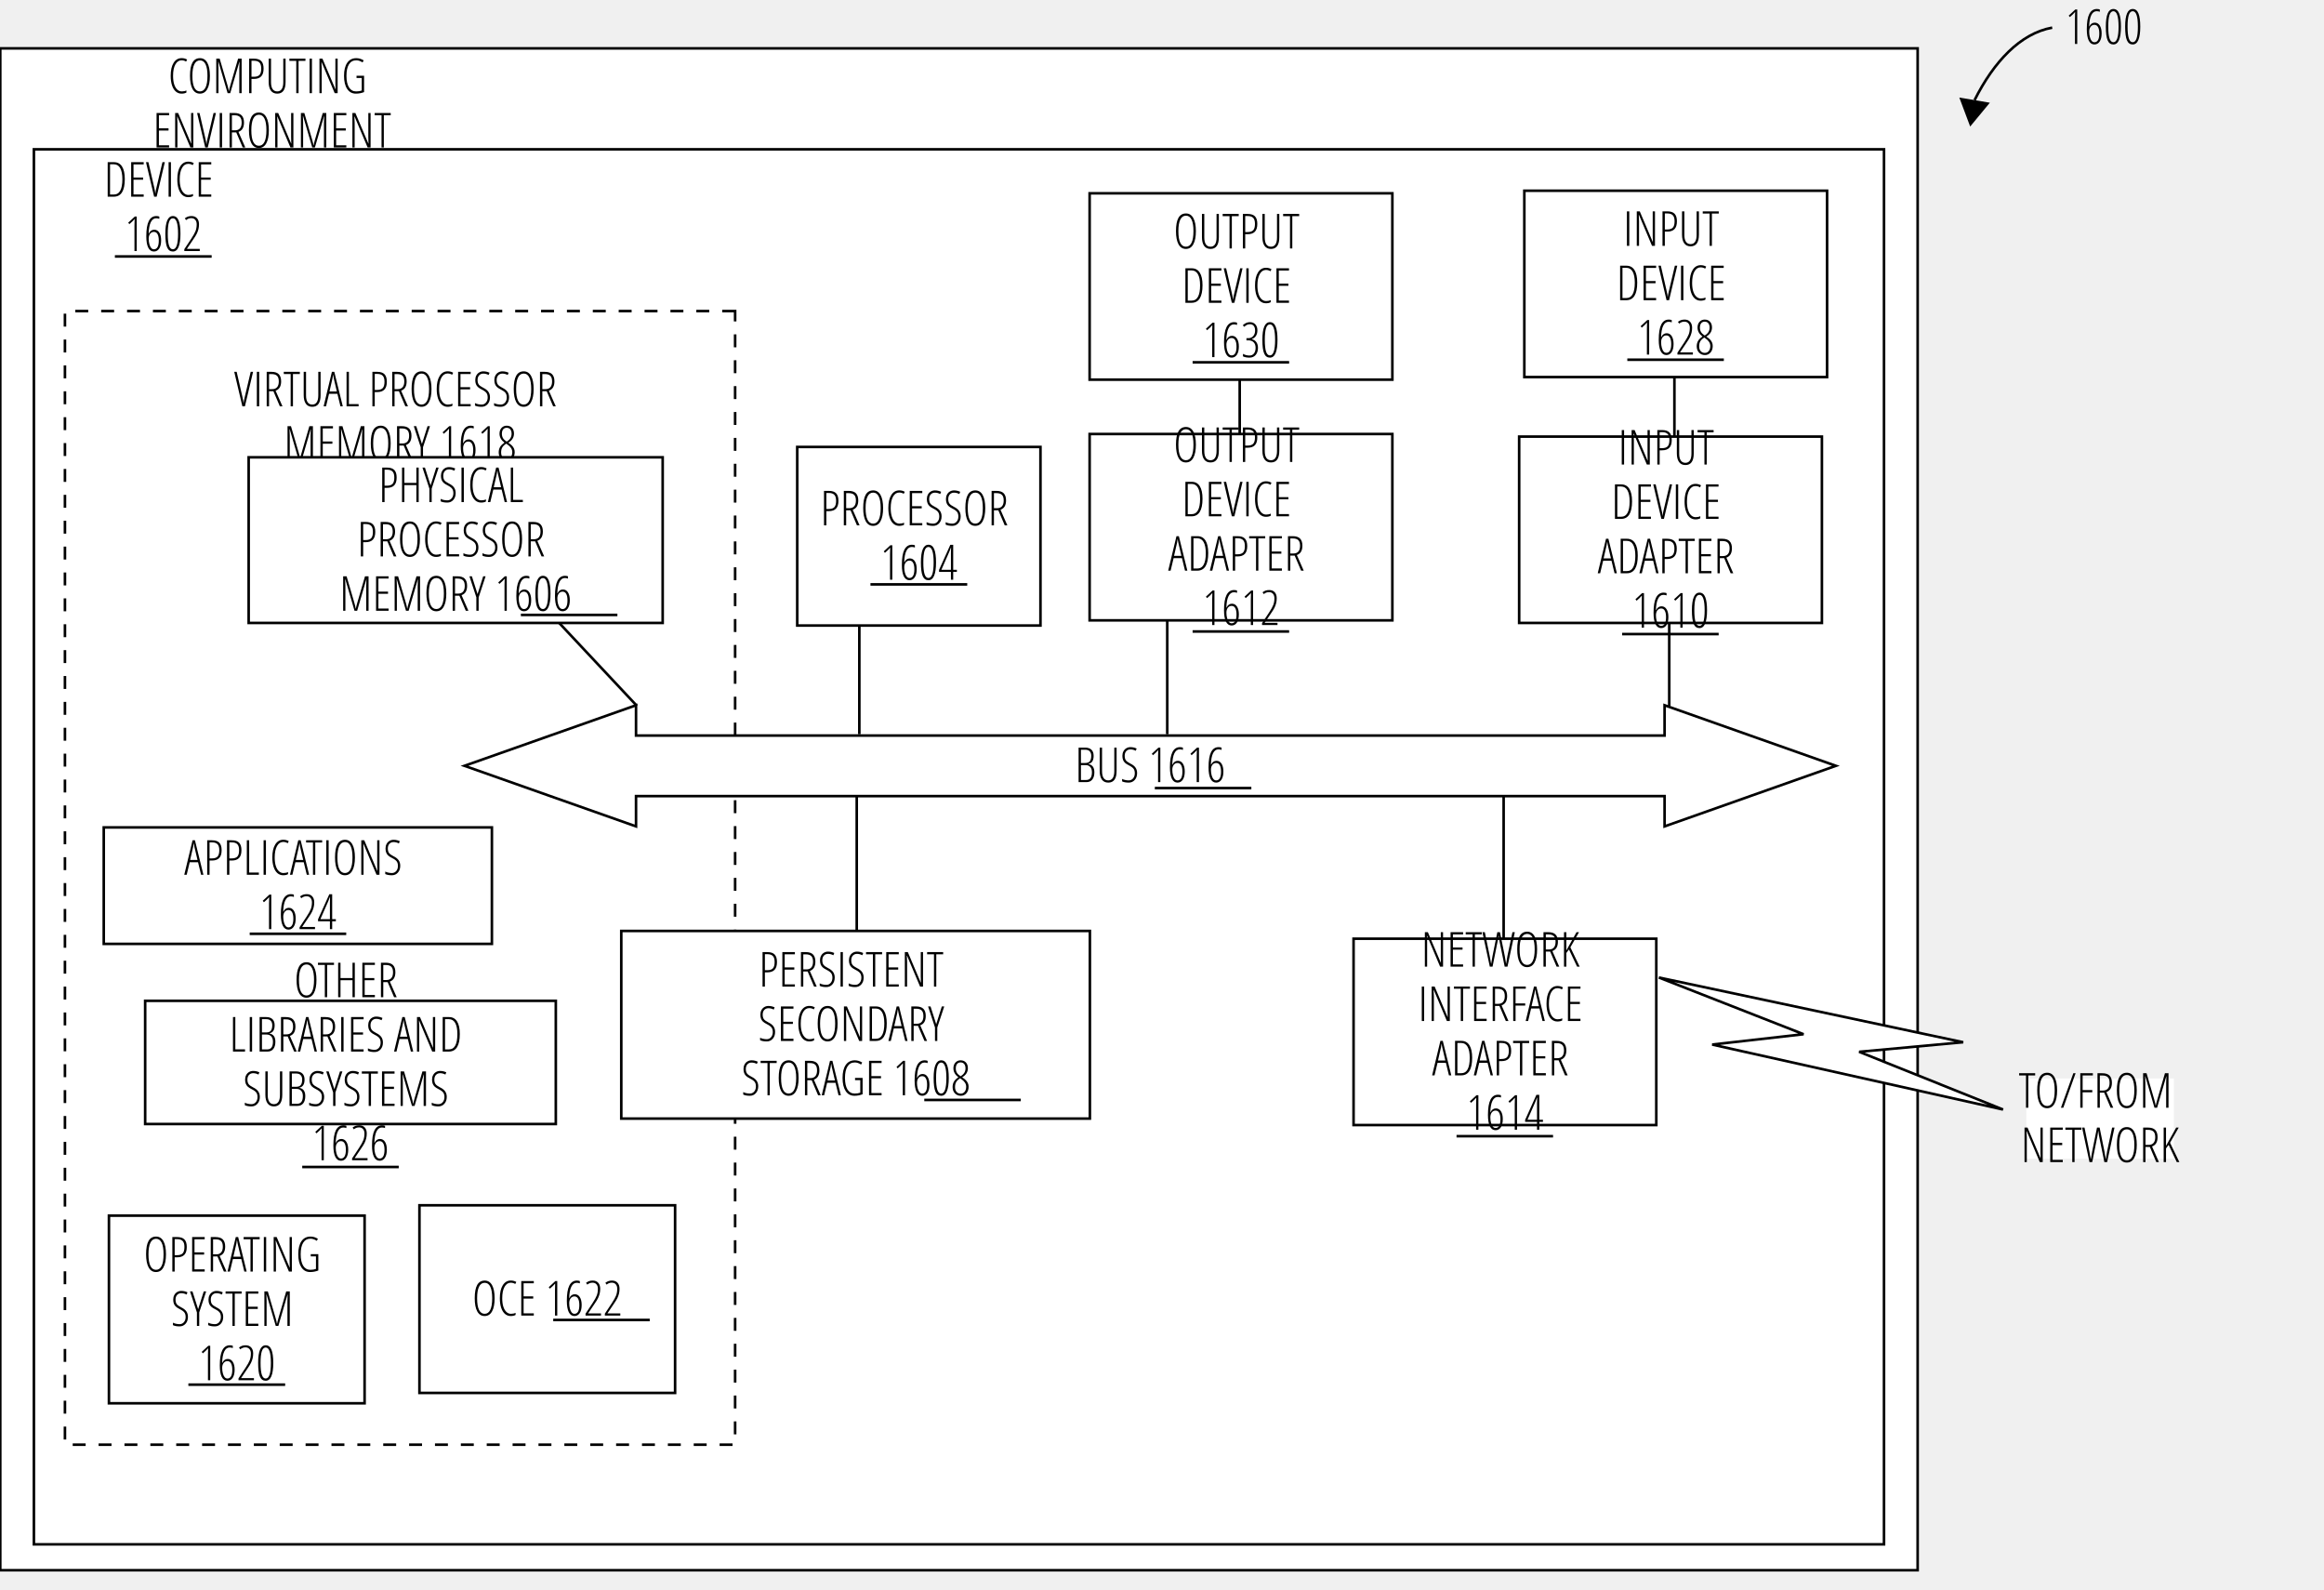
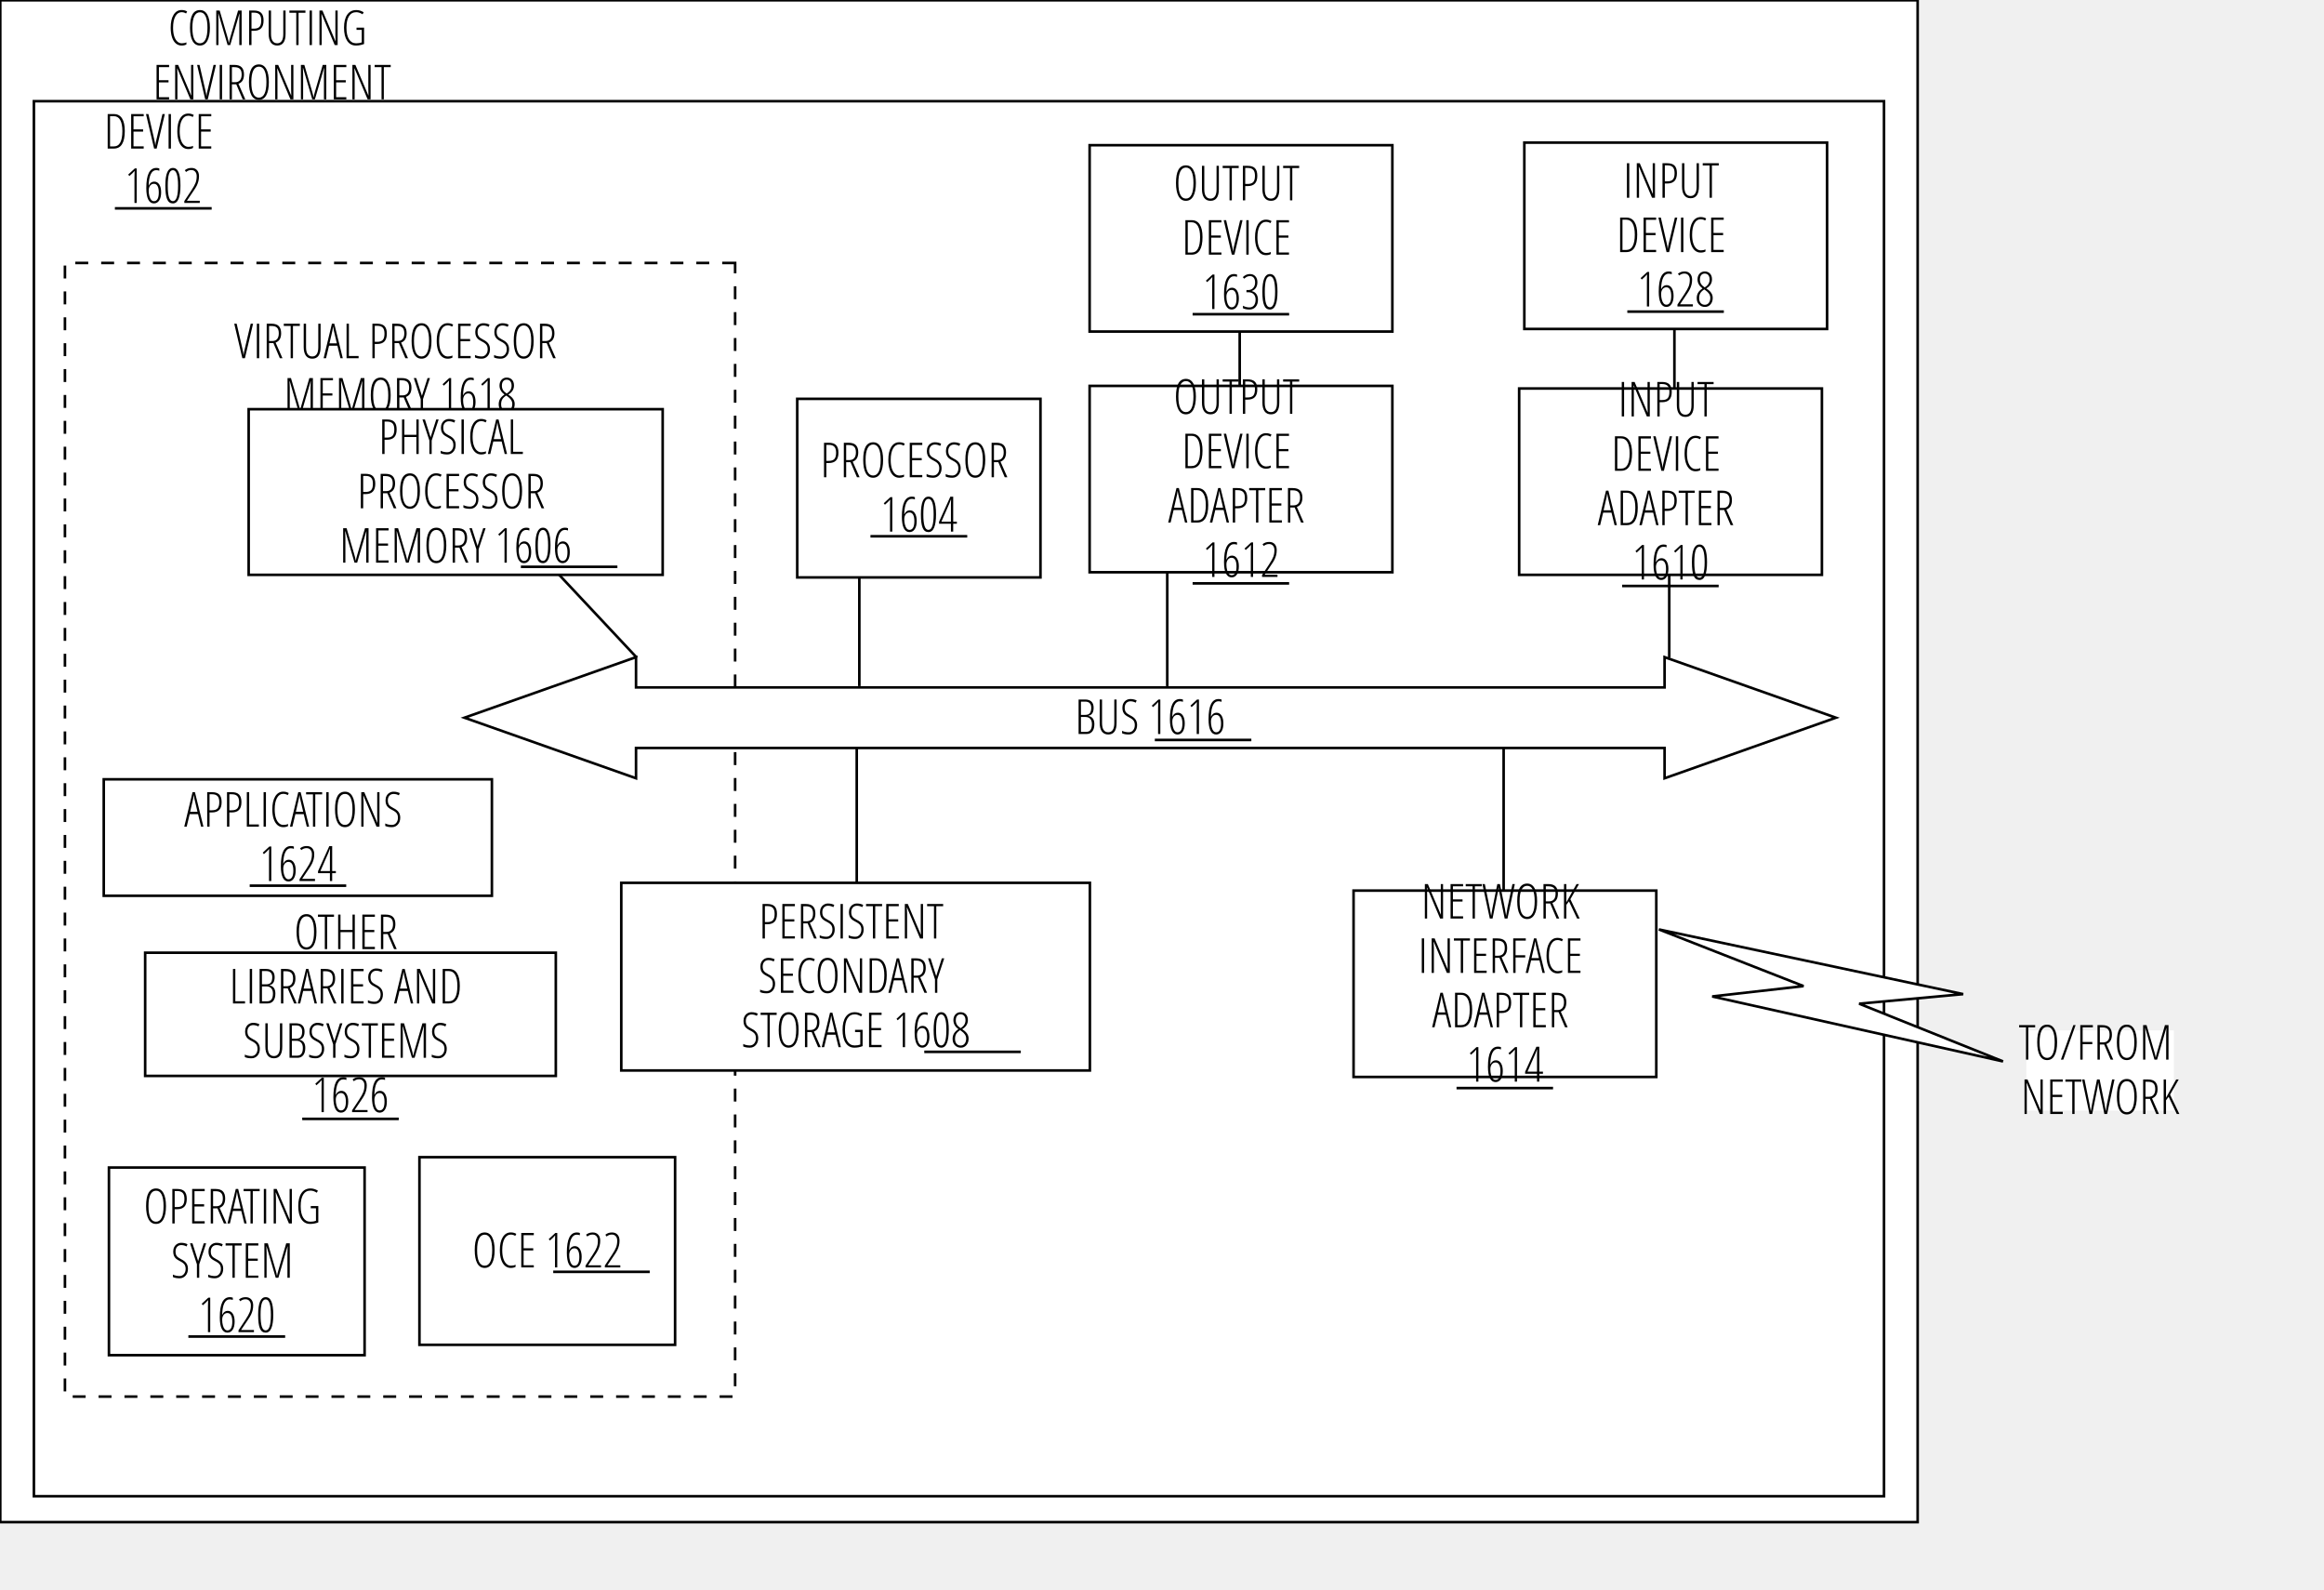
- <svg xmlns="http://www.w3.org/2000/svg" version="1.1" width="898.141" height="614.1" viewBox="39.9 7.312 898.141 614.1">
+ <svg xmlns="http://www.w3.org/2000/svg" version="1.1" width="898.141" height="614.1" viewBox="39.9 25.9 898.141 614.1">
  <g>
-     <g transform="translate(803,18)">
-       <polygon fill="#000000" points="0,0 4.2,11.2 11.8,2" transform="translate(-5.9,27)" />
-       <rect fill="none" width="1" height="1" transform="translate(35,-0.5)" />
-       <g>
-         <g>
-           <rect x="0" y="0" width="30" height="28" opacity="0" />
-           <path fill="none" stroke="#000000" stroke-width="1" d="M30,0C17.7,2.2,7.4,13.2,0,28" />
-         </g>
-       </g>
-       <rect stroke="none" stroke-width="0" fill="#FFFFFF" x="0" y="0" width="0" height="0" />
-       <path stroke="#000000" fill="none" />
-       <text font-family="OpenSansCondensedLight" font-size="14pt" fill="black" transform="translate(0,0)" />
-       <rect stroke-width="0" fill="none" width="1" height="1" transform="translate(35,-0.5)" />
-       <text font-family="OpenSansCondensedLight" font-size="14pt" fill="black" text-decoration="none" transform="translate(35,-0.5)">
-         <tspan x="0" y="6.8">1600</tspan>
-       </text>
-       <path stroke="#000000" fill="none" transform="translate(35,-0.5)" />
-     </g>
    <g transform="translate(40,26)">
      <g>
        <g>
          <path d="M741,0H0v588h741V0L741,0z" stroke="#000000" stroke-dasharray="none" fill="#FFFFFF" />
          <rect x="32.4" y="26.8" width="676.2" height="534.4" fill="none" />
          <circle fill="none" cx="370.5" cy="0" r="0.1" />
          <circle fill="none" cx="554.1" cy="0" r="0.1" />
          <circle fill="none" cx="741" cy="148.3" r="0.1" />
          <circle fill="none" cx="741" cy="294" r="0.1" />
          <circle fill="none" cx="741" cy="439.7" r="0.1" />
          <circle fill="none" cx="554.1" cy="588" r="0.1" />
          <circle fill="none" cx="370.5" cy="588" r="0.1" />
          <circle fill="none" cx="186.9" cy="588" r="0.1" />
          <circle fill="none" cx="0" cy="439.7" r="0.1" />
          <circle fill="none" cx="0" cy="294" r="0.1" />
          <circle fill="none" cx="0" cy="148.3" r="0.1" />
          <circle fill="none" cx="186.9" cy="0" r="0.1" />
        </g>
      </g>
      <rect stroke="none" stroke-width="0" fill="#FFFFFF" x="0" y="0" width="0" height="0" transform="translate(740.9,293.9)" />
      <path stroke="#000000" fill="none" d="" />
      <text font-family="OpenSansCondensedLight" font-size="14pt" fill="black" transform="translate(740.9,293.9)" />
      <rect stroke-width="0" fill="none" width="676.2" height="534.4" transform="translate(32.4,26.8)" />
      <text font-family="OpenSansCondensedLight" font-size="14pt" fill="black" transform="translate(32.4,26.8)" text-anchor="middle">
        <tspan x="338.1" y="16.8"> </tspan>
      </text>
      <path stroke="#000000" fill="none" transform="translate(32.4,26.8)" d="M 0 0" />
    </g>
    <g transform="translate(45,32)">
      <g>
        <g>
          <path d="M200,0H0v31h200V0L200,0z" stroke="none" stroke-dasharray="none" fill="#FFFFFF" />
          <rect x="8.7" y="1.4" width="182.5" height="28.2" fill="none" />
          <circle fill="none" cx="100" cy="0" r="0.1" />
          <circle fill="none" cx="149.6" cy="0" r="0.1" />
          <circle fill="none" cx="200" cy="7.8" r="0.1" />
          <circle fill="none" cx="200" cy="15.5" r="0.1" />
          <circle fill="none" cx="200" cy="23.2" r="0.1" />
          <circle fill="none" cx="149.6" cy="31" r="0.1" />
          <circle fill="none" cx="100" cy="31" r="0.1" />
          <circle fill="none" cx="50.5" cy="31" r="0.1" />
          <circle fill="none" cx="0" cy="23.2" r="0.1" />
          <circle fill="none" cx="0" cy="15.5" r="0.1" />
          <circle fill="none" cx="0" cy="7.8" r="0.1" />
          <circle fill="none" cx="50.5" cy="0" r="0.1" />
        </g>
      </g>
      <rect stroke="none" stroke-width="0" fill="#FFFFFF" x="0" y="0" width="0" height="0" transform="translate(199.9,15.4)" />
      <path stroke="#000000" fill="none" d="" />
      <text font-family="OpenSansCondensedLight" font-size="14pt" fill="black" transform="translate(199.9,15.4)" />
      <rect stroke-width="0" fill="none" width="182.5" height="28.2" transform="translate(8.7,1.4)" />
      <text font-family="OpenSansCondensedLight" font-size="14pt" fill="black" transform="translate(8.7,1.4)" text-anchor="middle">
        <tspan x="91.3" y="9.9">COMPUTING</tspan>
        <tspan x="91.3" y="30.9">ENVIRONMENT</tspan>
      </text>
      <path stroke="#000000" fill="none" transform="translate(8.7,1.4)" d="M 0 0" />
    </g>
    <g transform="translate(53,65)">
      <g>
        <g>
          <path d="M715,0H0v539h715V0L715,0z" stroke="#000000" stroke-dasharray="none" fill="#FFFFFF" />
          <rect x="31.3" y="24.6" width="652.5" height="489.8" fill="none" />
          <circle fill="none" cx="357.5" cy="0" r="0.1" />
          <circle fill="none" cx="534.7" cy="0" r="0.1" />
          <circle fill="none" cx="715" cy="135.9" r="0.1" />
          <circle fill="none" cx="715" cy="269.5" r="0.1" />
          <circle fill="none" cx="715" cy="403.1" r="0.1" />
          <circle fill="none" cx="534.7" cy="539" r="0.1" />
          <circle fill="none" cx="357.5" cy="539" r="0.1" />
          <circle fill="none" cx="180.4" cy="539" r="0.1" />
          <circle fill="none" cx="0" cy="403.1" r="0.1" />
          <circle fill="none" cx="0" cy="269.5" r="0.1" />
          <circle fill="none" cx="0" cy="135.9" r="0.1" />
          <circle fill="none" cx="180.4" cy="0" r="0.1" />
        </g>
      </g>
      <rect stroke="none" stroke-width="0" fill="#FFFFFF" x="0" y="0" width="0" height="0" transform="translate(714.9,269.4)" />
      <path stroke="#000000" fill="none" d="" />
      <text font-family="OpenSansCondensedLight" font-size="14pt" fill="black" transform="translate(714.9,269.4)" />
      <rect stroke-width="0" fill="none" width="652.5" height="489.8" transform="translate(31.3,24.6)" />
      <text font-family="OpenSansCondensedLight" font-size="14pt" fill="black" transform="translate(31.3,24.6)" text-anchor="middle">
        <tspan x="326.3" y="251.2"> </tspan>
      </text>
      <path stroke="#000000" fill="none" transform="translate(31.3,24.6)" d="M 0 0" />
    </g>
    <g transform="translate(823,424)">
      <g>
        <g>
          <path d="M57,0H0v31h57V0L57,0z" stroke="none" stroke-dasharray="none" fill="#FFFFFF" />
          <rect x="2.5" y="1.4" width="52" height="28.2" fill="none" />
          <circle fill="none" cx="28.5" cy="0" r="0.1" />
          <circle fill="none" cx="42.6" cy="0" r="0.1" />
          <circle fill="none" cx="57" cy="7.8" r="0.1" />
          <circle fill="none" cx="57" cy="15.5" r="0.1" />
          <circle fill="none" cx="57" cy="23.2" r="0.1" />
          <circle fill="none" cx="42.6" cy="31" r="0.1" />
          <circle fill="none" cx="28.5" cy="31" r="0.1" />
          <circle fill="none" cx="14.4" cy="31" r="0.1" />
          <circle fill="none" cx="0" cy="23.2" r="0.1" />
          <circle fill="none" cx="0" cy="15.5" r="0.1" />
          <circle fill="none" cx="0" cy="7.8" r="0.1" />
          <circle fill="none" cx="14.4" cy="0" r="0.1" />
        </g>
      </g>
      <rect stroke="none" stroke-width="0" fill="#FFFFFF" x="0" y="0" width="0" height="0" transform="translate(56.9,15.4)" />
      <path stroke="#000000" fill="none" d="" />
      <text font-family="OpenSansCondensedLight" font-size="14pt" fill="black" transform="translate(56.9,15.4)" />
      <rect stroke-width="0" fill="none" width="52" height="28.2" transform="translate(2.5,1.4)" />
      <text font-family="OpenSansCondensedLight" font-size="14pt" fill="black" transform="translate(2.5,1.4)" text-anchor="middle">
        <tspan x="26" y="9.9">TO/FROM</tspan>
        <tspan x="26" y="30.9">NETWORK</tspan>
      </text>
      <path stroke="#000000" fill="none" transform="translate(2.5,1.4)" d="M 0 0" />
    </g>
    <g transform="translate(56,72)">
      <g>
        <g>
          <path d="M94,0H0v31h94V0L94,0z" stroke="none" stroke-dasharray="none" fill="#FFFFFF" />
          <rect x="4.1" y="1.4" width="85.8" height="28.2" fill="none" />
          <circle fill="none" cx="47" cy="0" r="0.1" />
          <circle fill="none" cx="70.3" cy="0" r="0.1" />
          <circle fill="none" cx="94" cy="7.8" r="0.1" />
          <circle fill="none" cx="94" cy="15.5" r="0.1" />
          <circle fill="none" cx="94" cy="23.2" r="0.1" />
          <circle fill="none" cx="70.3" cy="31" r="0.1" />
          <circle fill="none" cx="47" cy="31" r="0.1" />
          <circle fill="none" cx="23.7" cy="31" r="0.1" />
          <circle fill="none" cx="0" cy="23.2" r="0.1" />
          <circle fill="none" cx="0" cy="15.5" r="0.1" />
          <circle fill="none" cx="0" cy="7.8" r="0.1" />
          <circle fill="none" cx="23.7" cy="0" r="0.1" />
        </g>
      </g>
      <rect stroke="none" stroke-width="0" fill="#FFFFFF" x="0" y="0" width="0" height="0" transform="translate(93.9,15.4)" />
      <path stroke="#000000" fill="none" d="" />
      <text font-family="OpenSansCondensedLight" font-size="14pt" fill="black" transform="translate(93.9,15.4)" />
      <rect stroke-width="0" fill="none" width="85.8" height="28.2" transform="translate(4.1,1.4)" />
      <text font-family="OpenSansCondensedLight" font-size="14pt" fill="black" transform="translate(4.1,1.4)" text-anchor="middle">
        <tspan x="42.9" y="9.9">DEVICE</tspan>
        <tspan x="42.9" y="30.9">1602</tspan>
      </text>
      <path stroke="#000000" fill="none" transform="translate(4.1,1.4)" d="M 24.2 33 61.6 33" />
    </g>
    <g transform="translate(65,127.5)">
      <g>
        <g>
          <path d="M259,0H0v438h259V0L259,0z" stroke="#000000" stroke-dasharray="5,5" fill="#FFFFFF" />
          <rect x="11.3" y="20" width="236.4" height="398.1" fill="none" />
          <circle fill="none" cx="129.5" cy="0" r="0.1" />
          <circle fill="none" cx="193.7" cy="0" r="0.1" />
          <circle fill="none" cx="259" cy="110.4" r="0.1" />
          <circle fill="none" cx="259" cy="219" r="0.1" />
          <circle fill="none" cx="259" cy="327.5" r="0.1" />
          <circle fill="none" cx="193.7" cy="438" r="0.1" />
          <circle fill="none" cx="129.5" cy="438" r="0.1" />
          <circle fill="none" cx="65.3" cy="438" r="0.1" />
          <circle fill="none" cx="0" cy="327.5" r="0.1" />
          <circle fill="none" cx="0" cy="219" r="0.1" />
          <circle fill="none" cx="0" cy="110.4" r="0.1" />
          <circle fill="none" cx="65.3" cy="0" r="0.1" />
        </g>
      </g>
      <rect stroke="none" stroke-width="0" fill="#FFFFFF" x="0" y="0" width="0" height="0" transform="translate(258.9,218.9)" />
      <path stroke="#000000" fill="none" d="" />
      <text font-family="OpenSansCondensedLight" font-size="14pt" fill="black" transform="translate(258.9,218.9)" />
      <rect stroke-width="0" fill="none" width="236.4" height="398.1" transform="translate(11.3,20)" />
      <text font-family="OpenSansCondensedLight" font-size="14pt" fill="black" transform="translate(11.3,20)" text-anchor="middle">
        <tspan x="118.2" y="16.8">VIRTUAL PROCESSOR</tspan>
        <tspan x="118.2" y="37.8">MEMORY 1618</tspan>
      </text>
      <path stroke="#000000" fill="none" transform="translate(11.3,20)" d="M 143.3 40 180.7 40" />
    </g>
    <g transform="translate(348,180)">
      <g>
        <g>
          <path d="M94,0H0v69h94V0L94,0z" stroke="#000000" stroke-dasharray="none" fill="#FFFFFF" />
          <rect x="4.1" y="3.1" width="85.8" height="62.7" fill="none" />
          <circle fill="none" cx="47" cy="0" r="0.1" />
          <circle fill="none" cx="70.3" cy="0" r="0.1" />
          <circle fill="none" cx="94" cy="17.4" r="0.1" />
          <circle fill="none" cx="94" cy="34.5" r="0.1" />
          <circle fill="none" cx="94" cy="51.6" r="0.1" />
          <circle fill="none" cx="70.3" cy="69" r="0.1" />
          <circle fill="none" cx="47" cy="69" r="0.1" />
          <circle fill="none" cx="23.7" cy="69" r="0.1" />
          <circle fill="none" cx="0" cy="51.6" r="0.1" />
          <circle fill="none" cx="0" cy="34.5" r="0.1" />
          <circle fill="none" cx="0" cy="17.4" r="0.1" />
          <circle fill="none" cx="23.7" cy="0" r="0.1" />
        </g>
      </g>
      <rect stroke="none" stroke-width="0" fill="#FFFFFF" x="0" y="0" width="0" height="0" transform="translate(93.9,34.4)" />
      <path stroke="#000000" fill="none" d="" />
      <text font-family="OpenSansCondensedLight" font-size="14pt" fill="black" transform="translate(93.9,34.4)" />
      <rect stroke-width="0" fill="none" width="85.8" height="62.7" transform="translate(4.1,3.1)" />
      <text font-family="OpenSansCondensedLight" font-size="14pt" fill="black" transform="translate(4.1,3.1)" text-anchor="middle">
        <tspan x="42.9" y="27.2">PROCESSOR</tspan>
        <tspan x="42.9" y="48.2">1604</tspan>
      </text>
      <path stroke="#000000" fill="none" transform="translate(4.1,3.1)" d="M 24.2 50 61.6 50" />
    </g>
    <g transform="translate(136,184)">
      <g>
        <g>
          <path d="M160,0H0v64h160V0L160,0z" stroke="#000000" stroke-dasharray="none" fill="#FFFFFF" />
          <rect x="7" y="2.9" width="146" height="58.2" fill="none" />
          <circle fill="none" cx="80" cy="0" r="0.1" />
          <circle fill="none" cx="119.7" cy="0" r="0.1" />
          <circle fill="none" cx="160" cy="16.1" r="0.1" />
          <circle fill="none" cx="160" cy="32" r="0.1" />
          <circle fill="none" cx="160" cy="47.9" r="0.1" />
          <circle fill="none" cx="119.7" cy="64" r="0.1" />
          <circle fill="none" cx="80" cy="64" r="0.1" />
          <circle fill="none" cx="40.4" cy="64" r="0.1" />
          <circle fill="none" cx="0" cy="47.9" r="0.1" />
          <circle fill="none" cx="0" cy="32" r="0.1" />
          <circle fill="none" cx="0" cy="16.1" r="0.1" />
          <circle fill="none" cx="40.4" cy="0" r="0.1" />
        </g>
      </g>
      <rect stroke="none" stroke-width="0" fill="#FFFFFF" x="0" y="0" width="0" height="0" transform="translate(159.9,31.9)" />
      <path stroke="#000000" fill="none" d="" />
      <text font-family="OpenSansCondensedLight" font-size="14pt" fill="black" transform="translate(159.9,31.9)" />
      <rect stroke-width="0" fill="none" width="146" height="58.2" transform="translate(7,2.9)" />
      <text font-family="OpenSansCondensedLight" font-size="14pt" fill="black" transform="translate(7,2.9)" text-anchor="middle">
        <tspan x="73" y="14.4">PHYSICAL</tspan>
        <tspan x="73" y="35.4">PROCESSOR</tspan>
        <tspan x="73" y="56.4">MEMORY 1606</tspan>
      </text>
      <path stroke="#000000" fill="none" transform="translate(7,2.9)" d="M 98.2 58 135.5 58" />
    </g>
    <g transform="translate(82,477)">
      <g>
        <g>
          <path d="M98.8,0H0v72.5h98.8V0L98.8,0z" stroke="#000000" stroke-dasharray="none" fill="#FFFFFF" />
          <rect x="4.3" y="3.3" width="90.2" height="65.9" fill="none" />
          <circle fill="none" cx="49.4" cy="0" r="0.1" />
          <circle fill="none" cx="73.9" cy="0" r="0.1" />
          <circle fill="none" cx="98.8" cy="18.3" r="0.1" />
          <circle fill="none" cx="98.8" cy="36.3" r="0.1" />
          <circle fill="none" cx="98.8" cy="54.3" r="0.1" />
          <circle fill="none" cx="73.9" cy="72.5" r="0.1" />
          <circle fill="none" cx="49.4" cy="72.5" r="0.1" />
          <circle fill="none" cx="24.9" cy="72.5" r="0.1" />
          <circle fill="none" cx="0" cy="54.3" r="0.1" />
          <circle fill="none" cx="0" cy="36.3" r="0.1" />
          <circle fill="none" cx="0" cy="18.3" r="0.1" />
          <circle fill="none" cx="24.9" cy="0" r="0.1" />
        </g>
      </g>
      <rect stroke="none" stroke-width="0" fill="#FFFFFF" x="0" y="0" width="0" height="0" transform="translate(98.7,36.2)" />
      <path stroke="#000000" fill="none" d="" />
      <text font-family="OpenSansCondensedLight" font-size="14pt" fill="black" transform="translate(98.7,36.2)" />
      <rect stroke-width="0" fill="none" width="90.2" height="65.9" transform="translate(4.3,3.3)" />
      <text font-family="OpenSansCondensedLight" font-size="14pt" fill="black" transform="translate(4.3,3.3)" text-anchor="middle">
        <tspan x="45.1" y="18.3">OPERATING</tspan>
        <tspan x="45.1" y="39.3">SYSTEM</tspan>
        <tspan x="45.1" y="60.3">1620</tspan>
      </text>
      <path stroke="#000000" fill="none" transform="translate(4.3,3.3)" d="M 26.4 62 63.8 62" />
    </g>
    <g transform="translate(280,367)">
      <g>
        <g>
          <path d="M181.1,0H0v72.5h181.1V0L181.1,0z" stroke="#000000" stroke-dasharray="none" fill="#FFFFFF" />
          <rect x="7.9" y="3.3" width="165.3" height="65.9" fill="none" />
          <circle fill="none" cx="90.6" cy="0" r="0.1" />
          <circle fill="none" cx="135.5" cy="0" r="0.1" />
          <circle fill="none" cx="181.1" cy="18.3" r="0.1" />
          <circle fill="none" cx="181.1" cy="36.2" r="0.1" />
          <circle fill="none" cx="181.1" cy="54.2" r="0.1" />
          <circle fill="none" cx="135.5" cy="72.5" r="0.1" />
          <circle fill="none" cx="90.6" cy="72.5" r="0.1" />
          <circle fill="none" cx="45.7" cy="72.5" r="0.1" />
          <circle fill="none" cx="0" cy="54.2" r="0.1" />
          <circle fill="none" cx="0" cy="36.2" r="0.1" />
          <circle fill="none" cx="0" cy="18.3" r="0.1" />
          <circle fill="none" cx="45.7" cy="0" r="0.1" />
        </g>
      </g>
      <rect stroke="none" stroke-width="0" fill="#FFFFFF" x="0" y="0" width="0" height="0" transform="translate(181,36.1)" />
      <path stroke="#000000" fill="none" d="" />
      <text font-family="OpenSansCondensedLight" font-size="14pt" fill="black" transform="translate(181,36.1)" />
      <rect stroke-width="0" fill="none" width="165.3" height="65.9" transform="translate(7.9,3.3)" />
      <text font-family="OpenSansCondensedLight" font-size="14pt" fill="black" transform="translate(7.9,3.3)" text-anchor="middle">
        <tspan x="82.7" y="18.2">PERSISTENT</tspan>
        <tspan x="82.7" y="39.2">SECONDARY</tspan>
        <tspan x="82.7" y="60.2">STORAGE 1608</tspan>
      </text>
      <path stroke="#000000" fill="none" transform="translate(7.9,3.3)" d="M 109.2 62 146.5 62" />
    </g>
    <g transform="translate(202,473)">
      <g>
        <g>
          <path d="M98.8,0H0v72.5h98.8V0L98.8,0z" stroke="#000000" stroke-dasharray="none" fill="#FFFFFF" />
          <rect x="4.3" y="3.3" width="90.2" height="65.9" fill="none" />
          <circle fill="none" cx="49.4" cy="0" r="0.1" />
          <circle fill="none" cx="73.9" cy="0" r="0.1" />
          <circle fill="none" cx="98.8" cy="18.3" r="0.1" />
          <circle fill="none" cx="98.8" cy="36.3" r="0.1" />
          <circle fill="none" cx="98.8" cy="54.3" r="0.1" />
          <circle fill="none" cx="73.9" cy="72.5" r="0.1" />
          <circle fill="none" cx="49.4" cy="72.5" r="0.1" />
          <circle fill="none" cx="24.9" cy="72.5" r="0.1" />
          <circle fill="none" cx="0" cy="54.3" r="0.1" />
          <circle fill="none" cx="0" cy="36.3" r="0.1" />
          <circle fill="none" cx="0" cy="18.3" r="0.1" />
          <circle fill="none" cx="24.9" cy="0" r="0.1" />
        </g>
      </g>
      <rect stroke="none" stroke-width="0" fill="#FFFFFF" x="0" y="0" width="0" height="0" transform="translate(98.7,36.2)" />
      <path stroke="#000000" fill="none" d="" />
      <text font-family="OpenSansCondensedLight" font-size="14pt" fill="black" transform="translate(98.7,36.2)" />
      <rect stroke-width="0" fill="none" width="90.2" height="65.9" transform="translate(4.3,3.3)" />
      <text font-family="OpenSansCondensedLight" font-size="14pt" fill="black" transform="translate(4.3,3.3)" text-anchor="middle">
        <tspan x="45.1" y="39.3">OCE 1622</tspan>
      </text>
      <path stroke="#000000" fill="none" transform="translate(4.3,3.3)" d="M 47.4 41 84.7 41" />
    </g>
    <g transform="translate(627,176)">
      <g>
        <g>
          <path d="M117,0H0v72h117V0L117,0z" stroke="#000000" stroke-dasharray="none" fill="#FFFFFF" />
          <rect x="5.1" y="3.3" width="106.8" height="65.4" fill="none" />
          <circle fill="none" cx="58.5" cy="0" r="0.1" />
          <circle fill="none" cx="87.5" cy="0" r="0.1" />
          <circle fill="none" cx="117" cy="18.2" r="0.1" />
          <circle fill="none" cx="117" cy="36" r="0.1" />
          <circle fill="none" cx="117" cy="53.8" r="0.1" />
          <circle fill="none" cx="87.5" cy="72" r="0.1" />
          <circle fill="none" cx="58.5" cy="72" r="0.1" />
          <circle fill="none" cx="29.5" cy="72" r="0.1" />
          <circle fill="none" cx="0" cy="53.8" r="0.1" />
          <circle fill="none" cx="0" cy="36" r="0.1" />
          <circle fill="none" cx="0" cy="18.2" r="0.1" />
          <circle fill="none" cx="29.5" cy="0" r="0.1" />
        </g>
      </g>
      <rect stroke="none" stroke-width="0" fill="#FFFFFF" x="0" y="0" width="0" height="0" transform="translate(116.9,35.9)" />
      <path stroke="#000000" fill="none" d="" />
      <text font-family="OpenSansCondensedLight" font-size="14pt" fill="black" transform="translate(116.9,35.9)" />
      <rect stroke-width="0" fill="none" width="106.8" height="65.4" transform="translate(5.1,3.3)" />
      <text font-family="OpenSansCondensedLight" font-size="14pt" fill="black" transform="translate(5.1,3.3)" text-anchor="middle">
        <tspan x="53.4" y="7.5">INPUT</tspan>
        <tspan x="53.4" y="28.5">DEVICE</tspan>
        <tspan x="53.4" y="49.5">ADAPTER</tspan>
        <tspan x="53.4" y="70.5">1610</tspan>
      </text>
      <path stroke="#000000" fill="none" transform="translate(5.1,3.3)" d="M 34.7 73 72 73" />
    </g>
    <g transform="translate(80,327)">
      <g>
        <g>
          <path d="M150,0H0v45h150V0L150,0z" stroke="#000000" stroke-dasharray="none" fill="#FFFFFF" />
          <rect x="6.6" y="2.1" width="136.9" height="40.9" fill="none" />
          <circle fill="none" cx="75" cy="0" r="0.1" />
          <circle fill="none" cx="112.2" cy="0" r="0.1" />
          <circle fill="none" cx="150" cy="11.3" r="0.1" />
          <circle fill="none" cx="150" cy="22.5" r="0.1" />
          <circle fill="none" cx="150" cy="33.7" r="0.1" />
          <circle fill="none" cx="112.2" cy="45" r="0.1" />
          <circle fill="none" cx="75" cy="45" r="0.1" />
          <circle fill="none" cx="37.8" cy="45" r="0.1" />
          <circle fill="none" cx="0" cy="33.7" r="0.1" />
          <circle fill="none" cx="0" cy="22.5" r="0.1" />
          <circle fill="none" cx="0" cy="11.3" r="0.1" />
          <circle fill="none" cx="37.8" cy="0" r="0.1" />
        </g>
      </g>
      <rect stroke="none" stroke-width="0" fill="#FFFFFF" x="0" y="0" width="0" height="0" transform="translate(149.9,22.4)" />
      <path stroke="#000000" fill="none" d="" />
      <text font-family="OpenSansCondensedLight" font-size="14pt" fill="black" transform="translate(149.9,22.4)" />
      <rect stroke-width="0" fill="none" width="136.9" height="40.9" transform="translate(6.6,2.1)" />
      <text font-family="OpenSansCondensedLight" font-size="14pt" fill="black" transform="translate(6.6,2.1)" text-anchor="middle">
        <tspan x="68.4" y="16.2">APPLICATIONS</tspan>
        <tspan x="68.4" y="37.2">1624</tspan>
      </text>
      <path stroke="#000000" fill="none" transform="translate(6.6,2.1)" d="M 49.8 39 87.1 39" />
    </g>
    <g transform="translate(461,175)">
      <g>
        <g>
          <path d="M117,0H0v72h117V0L117,0z" stroke="#000000" stroke-dasharray="none" fill="#FFFFFF" />
          <rect x="5.1" y="3.3" width="106.8" height="65.4" fill="none" />
          <circle fill="none" cx="58.5" cy="0" r="0.1" />
          <circle fill="none" cx="87.5" cy="0" r="0.1" />
          <circle fill="none" cx="117" cy="18.2" r="0.1" />
          <circle fill="none" cx="117" cy="36" r="0.1" />
          <circle fill="none" cx="117" cy="53.8" r="0.1" />
          <circle fill="none" cx="87.5" cy="72" r="0.1" />
          <circle fill="none" cx="58.5" cy="72" r="0.1" />
          <circle fill="none" cx="29.5" cy="72" r="0.1" />
          <circle fill="none" cx="0" cy="53.8" r="0.1" />
          <circle fill="none" cx="0" cy="36" r="0.1" />
          <circle fill="none" cx="0" cy="18.2" r="0.1" />
          <circle fill="none" cx="29.5" cy="0" r="0.1" />
        </g>
      </g>
      <rect stroke="none" stroke-width="0" fill="#FFFFFF" x="0" y="0" width="0" height="0" transform="translate(116.9,35.9)" />
      <path stroke="#000000" fill="none" d="" />
      <text font-family="OpenSansCondensedLight" font-size="14pt" fill="black" transform="translate(116.9,35.9)" />
      <rect stroke-width="0" fill="none" width="106.8" height="65.4" transform="translate(5.1,3.3)" />
      <text font-family="OpenSansCondensedLight" font-size="14pt" fill="black" transform="translate(5.1,3.3)" text-anchor="middle">
        <tspan x="53.4" y="7.5">OUTPUT</tspan>
        <tspan x="53.4" y="28.5">DEVICE</tspan>
        <tspan x="53.4" y="49.5">ADAPTER</tspan>
        <tspan x="53.4" y="70.5">1612</tspan>
      </text>
      <path stroke="#000000" fill="none" transform="translate(5.1,3.3)" d="M 34.7 73 72 73" />
    </g>
    <g transform="translate(96,394)">
      <g>
        <g>
          <path d="M158.7,0H0v47.6h158.7V0L158.7,0z" stroke="#000000" stroke-dasharray="none" fill="#FFFFFF" />
          <rect x="6.9" y="2.2" width="144.8" height="43.3" fill="none" />
          <circle fill="none" cx="79.4" cy="0" r="0.1" />
          <circle fill="none" cx="118.7" cy="0" r="0.1" />
          <circle fill="none" cx="158.7" cy="12" r="0.1" />
          <circle fill="none" cx="158.7" cy="23.8" r="0.1" />
          <circle fill="none" cx="158.7" cy="35.6" r="0.1" />
          <circle fill="none" cx="118.7" cy="47.6" r="0.1" />
          <circle fill="none" cx="79.4" cy="47.6" r="0.1" />
          <circle fill="none" cx="40" cy="47.6" r="0.1" />
          <circle fill="none" cx="0" cy="35.6" r="0.1" />
          <circle fill="none" cx="0" cy="23.8" r="0.1" />
          <circle fill="none" cx="0" cy="12" r="0.1" />
          <circle fill="none" cx="40" cy="0" r="0.1" />
        </g>
      </g>
      <rect stroke="none" stroke-width="0" fill="#FFFFFF" x="0" y="0" width="0" height="0" transform="translate(158.6,23.7)" />
      <path stroke="#000000" fill="none" d="" />
      <text font-family="OpenSansCondensedLight" font-size="14pt" fill="black" transform="translate(158.6,23.7)" />
      <rect stroke-width="0" fill="none" width="144.8" height="43.3" transform="translate(6.9,2.2)" />
      <text font-family="OpenSansCondensedLight" font-size="14pt" fill="black" transform="translate(6.9,2.2)" text-anchor="middle">
        <tspan x="72.4" y="-3.6">OTHER</tspan>
        <tspan x="72.4" y="17.4">LIBRARIES AND</tspan>
        <tspan x="72.4" y="38.4">SUBSYSTEMS</tspan>
        <tspan x="72.4" y="59.4">1626</tspan>
      </text>
      <path stroke="#000000" fill="none" transform="translate(6.9,2.2)" d="M 53.8 62 91.1 62" />
    </g>
    <g transform="translate(629,81)">
      <g>
        <g>
          <path d="M117,0H0v72h117V0L117,0z" stroke="#000000" stroke-dasharray="none" fill="#FFFFFF" />
          <rect x="5.1" y="3.3" width="106.8" height="65.4" fill="none" />
          <circle fill="none" cx="58.5" cy="0" r="0.1" />
          <circle fill="none" cx="87.5" cy="0" r="0.1" />
          <circle fill="none" cx="117" cy="18.2" r="0.1" />
          <circle fill="none" cx="117" cy="36" r="0.1" />
          <circle fill="none" cx="117" cy="53.8" r="0.1" />
          <circle fill="none" cx="87.5" cy="72" r="0.1" />
          <circle fill="none" cx="58.5" cy="72" r="0.1" />
          <circle fill="none" cx="29.5" cy="72" r="0.1" />
          <circle fill="none" cx="0" cy="53.8" r="0.1" />
          <circle fill="none" cx="0" cy="36" r="0.1" />
          <circle fill="none" cx="0" cy="18.2" r="0.1" />
          <circle fill="none" cx="29.5" cy="0" r="0.1" />
        </g>
      </g>
      <rect stroke="none" stroke-width="0" fill="#FFFFFF" x="0" y="0" width="0" height="0" transform="translate(116.9,35.9)" />
      <path stroke="#000000" fill="none" d="" />
      <text font-family="OpenSansCondensedLight" font-size="14pt" fill="black" transform="translate(116.9,35.9)" />
      <rect stroke-width="0" fill="none" width="106.8" height="65.4" transform="translate(5.1,3.3)" />
      <text font-family="OpenSansCondensedLight" font-size="14pt" fill="black" transform="translate(5.1,3.3)" text-anchor="middle">
        <tspan x="53.4" y="18">INPUT</tspan>
        <tspan x="53.4" y="39">DEVICE</tspan>
        <tspan x="53.4" y="60">1628</tspan>
      </text>
      <path stroke="#000000" fill="none" transform="translate(5.1,3.3)" d="M 34.7 62 72 62" />
    </g>
    <g transform="translate(563,370)">
      <g>
        <g>
          <path d="M117,0H0v72h117V0L117,0z" stroke="#000000" stroke-dasharray="none" fill="#FFFFFF" />
          <rect x="5.1" y="3.3" width="106.8" height="65.4" fill="none" />
          <circle fill="none" cx="58.5" cy="0" r="0.1" />
          <circle fill="none" cx="87.5" cy="0" r="0.1" />
          <circle fill="none" cx="117" cy="18.2" r="0.1" />
          <circle fill="none" cx="117" cy="36" r="0.1" />
          <circle fill="none" cx="117" cy="53.8" r="0.1" />
          <circle fill="none" cx="87.5" cy="72" r="0.1" />
          <circle fill="none" cx="58.5" cy="72" r="0.1" />
          <circle fill="none" cx="29.5" cy="72" r="0.1" />
          <circle fill="none" cx="0" cy="53.8" r="0.1" />
          <circle fill="none" cx="0" cy="36" r="0.1" />
          <circle fill="none" cx="0" cy="18.2" r="0.1" />
          <circle fill="none" cx="29.5" cy="0" r="0.1" />
        </g>
      </g>
      <rect stroke="none" stroke-width="0" fill="#FFFFFF" x="0" y="0" width="0" height="0" transform="translate(116.9,35.9)" />
      <path stroke="#000000" fill="none" d="" />
      <text font-family="OpenSansCondensedLight" font-size="14pt" fill="black" transform="translate(116.9,35.9)" />
      <rect stroke-width="0" fill="none" width="106.8" height="65.4" transform="translate(5.1,3.3)" />
      <text font-family="OpenSansCondensedLight" font-size="14pt" fill="black" transform="translate(5.1,3.3)" text-anchor="middle">
        <tspan x="53.4" y="7.5">NETWORK</tspan>
        <tspan x="53.4" y="28.5">INTERFACE</tspan>
        <tspan x="53.4" y="49.5">ADAPTER</tspan>
        <tspan x="53.4" y="70.5">1614</tspan>
      </text>
      <path stroke="#000000" fill="none" transform="translate(5.1,3.3)" d="M 34.7 73 72 73" />
    </g>
    <g transform="translate(461,82)">
      <g>
        <g>
          <path d="M117,0H0v72h117V0L117,0z" stroke="#000000" stroke-dasharray="none" fill="#FFFFFF" />
          <rect x="5.1" y="3.3" width="106.8" height="65.4" fill="none" />
          <circle fill="none" cx="58.5" cy="0" r="0.1" />
          <circle fill="none" cx="87.5" cy="0" r="0.1" />
          <circle fill="none" cx="117" cy="18.2" r="0.1" />
          <circle fill="none" cx="117" cy="36" r="0.1" />
          <circle fill="none" cx="117" cy="53.8" r="0.1" />
          <circle fill="none" cx="87.5" cy="72" r="0.1" />
          <circle fill="none" cx="58.5" cy="72" r="0.1" />
          <circle fill="none" cx="29.5" cy="72" r="0.1" />
          <circle fill="none" cx="0" cy="53.8" r="0.1" />
          <circle fill="none" cx="0" cy="36" r="0.1" />
          <circle fill="none" cx="0" cy="18.2" r="0.1" />
          <circle fill="none" cx="29.5" cy="0" r="0.1" />
        </g>
      </g>
      <rect stroke="none" stroke-width="0" fill="#FFFFFF" x="0" y="0" width="0" height="0" transform="translate(116.9,35.9)" />
      <path stroke="#000000" fill="none" d="" />
      <text font-family="OpenSansCondensedLight" font-size="14pt" fill="black" transform="translate(116.9,35.9)" />
      <rect stroke-width="0" fill="none" width="106.8" height="65.4" transform="translate(5.1,3.3)" />
      <text font-family="OpenSansCondensedLight" font-size="14pt" fill="black" transform="translate(5.1,3.3)" text-anchor="middle">
        <tspan x="53.4" y="18">OUTPUT</tspan>
        <tspan x="53.4" y="39">DEVICE</tspan>
        <tspan x="53.4" y="60">1630</tspan>
      </text>
      <path stroke="#000000" fill="none" transform="translate(5.1,3.3)" d="M 34.7 62 72 62" />
    </g>
    <g transform="translate(681,385)">
      <g>
        <g>
          <g stroke="#000000" stroke-dasharray="none" fill="#FFFFFF">
            <path d="M55.9,21.9l-35.3,4l112.4,25.1L77.4,28.7l40.2,-3.7L0,0L55.9,21.9z" />
          </g>
          <rect x="7.6" y="8.8" fill="none" width="114.2" height="29" />
          <circle fill="none" cx="66.5" cy="14.1" r="0.1" />
          <circle fill="none" cx="89.6" cy="19" r="0.1" />
          <circle fill="none" cx="117.6" cy="25" r="0.1" />
          <circle fill="none" cx="77.4" cy="28.7" r="0.1" />
          <circle fill="none" cx="103.3" cy="39" r="0.1" />
          <circle fill="none" cx="110.2" cy="45.9" r="0.1" />
          <circle fill="none" cx="75.5" cy="38.2" r="0.1" />
          <circle fill="none" cx="48.2" cy="32" r="0.1" />
          <circle fill="none" cx="20.6" cy="25.9" r="0.1" />
          <circle fill="none" cx="55.7" cy="21.9" r="0.1" />
          <circle fill="none" cx="37.6" cy="14.6" r="0.1" />
          <circle fill="none" cx="39.7" cy="8.4" r="0.1" />
        </g>
      </g>
      <rect stroke="none" stroke-width="0" fill="#FFFFFF" x="0" y="0" width="0" height="0" transform="translate(77.3,28.6)" />
      <path stroke="#000000" fill="none" d="" />
      <text font-family="OpenSansCondensedLight" font-size="14pt" fill="black" transform="translate(77.3,28.6)" />
      <rect stroke-width="0" fill="none" width="399" transform="translate(-133,61)" />
      <text font-family="OpenSansCondensedLight" font-size="14pt" fill="black" transform="translate(-133,61)" text-anchor="middle">
        <tspan x="199.5" y="16.8"> </tspan>
      </text>
      <path stroke="#000000" fill="none" transform="translate(-133,61)" d="M 0 0" />
    </g>
    <g transform="translate(219.4,279.8)">
      <g>
        <g>
          <g stroke="#000000" stroke-dasharray="none" fill="#FFFFFF">
            <path d="M463.8,35.1V46.8L530,23.4L463.8,0v11.7H66.3V0L0,23.4L66.3,46.8v-11.7H463.8z" />
          </g>
          <rect x="18.7" y="5" fill="none" width="492.5" height="36.8" />
          <circle fill="none" cx="269.9" cy="11.6" r="0.1" />
          <circle fill="none" cx="397.5" cy="11.6" r="0.1" />
          <circle fill="none" cx="465.3" cy="0.1" r="0.1" />
          <circle fill="none" cx="529.6" cy="23.5" r="0.1" />
          <circle fill="none" cx="464.4" cy="46.7" r="0.1" />
          <circle fill="none" cx="404.6" cy="35" r="0.1" />
          <circle fill="none" cx="275.3" cy="35" r="0.1" />
          <circle fill="none" cx="150.3" cy="35" r="0.1" />
          <circle fill="none" cx="65.6" cy="47" r="0.1" />
          <circle fill="none" cx="1.3" cy="23.1" r="0.1" />
          <circle fill="none" cx="66.5" cy="0.1" r="0.1" />
          <circle fill="none" cx="148.6" cy="11.6" r="0.1" />
        </g>
      </g>
      <rect stroke="none" stroke-width="0" fill="#FFFFFF" x="0" y="0" width="0" height="0" transform="translate(529.5,23.4)" />
      <path stroke="#000000" fill="none" d="" />
      <text font-family="OpenSansCondensedLight" font-size="14pt" fill="black" transform="translate(529.5,23.4)" />
      <rect stroke-width="0" fill="none" width="492.5" height="36.8" transform="translate(18.7,5)" />
      <text font-family="OpenSansCondensedLight" font-size="14pt" fill="black" transform="translate(18.7,5)" text-anchor="middle">
        <tspan x="246.3" y="24.7">BUS 1616</tspan>
      </text>
      <path stroke="#000000" fill="none" transform="translate(18.7,5)" d="M 248.1 27 285.4 27" />
    </g>
    <g>
      <path stroke="black" stroke-dasharray="none" d="M 286 280 256 248" fill="none" />
      <path fill="black" stroke="black" d="" transform="translate(286,280) scale(1,1) rotate(-133.2)" />
      <path fill="black" stroke="black" d="" transform="translate(256,248) scale(1,1) rotate(46.8)" />
      <g>
        <g label-idx="0" cursor="move" transform="translate(271, 264)">
          <rect fill="white" rx="3" ry="3" x="0" y="0" width="0" height="0" />
          <text text-anchor="middle" font-size="14pt" font-family="OpenSansCondensedLight" y="0.8em" display="none" xml:space="preserve" transform="translate(0,0)" />
        </g>
      </g>
    </g>
    <g>
      <path stroke="black" stroke-dasharray="none" d="M 371 315 371 367" fill="none" />
      <path fill="black" stroke="black" d="" transform="translate(371,315) scale(1,1) rotate(-270)" />
      <path fill="black" stroke="black" d="" transform="translate(371,367) scale(1,1) rotate(-90)" />
      <g>
        <g label-idx="0" cursor="move" transform="translate(371, 341)">
          <rect fill="white" rx="3" ry="3" x="0" y="0" width="0" height="0" />
          <text text-anchor="middle" font-size="14pt" font-family="OpenSansCondensedLight" y="0.8em" display="none" xml:space="preserve" transform="translate(0,0)" />
        </g>
      </g>
    </g>
    <g>
      <path stroke="black" stroke-dasharray="none" d="M 372 291 372 249" fill="none" />
      <path fill="black" stroke="black" d="" transform="translate(372,291) scale(1,1) rotate(-90)" />
      <path fill="black" stroke="black" d="" transform="translate(372,249) scale(1,1) rotate(-270)" />
      <g>
        <g label-idx="0" cursor="move" transform="translate(372, 270)">
          <rect fill="white" rx="3" ry="3" x="0" y="0" width="0" height="0" />
          <text text-anchor="middle" font-size="14pt" font-family="OpenSansCondensedLight" y="0.8em" display="none" xml:space="preserve" transform="translate(0,0)" />
        </g>
      </g>
    </g>
    <g>
      <path stroke="black" stroke-dasharray="none" d="M 491 291 491 247" fill="none" />
      <path fill="black" stroke="black" d="" transform="translate(491,291) scale(1,1) rotate(-90)" />
      <path fill="black" stroke="black" d="" transform="translate(491,247) scale(1,1) rotate(-270)" />
      <g>
        <g label-idx="0" cursor="move" transform="translate(491, 269)">
          <rect fill="white" rx="3" ry="3" x="0" y="0" width="0" height="0" />
          <text text-anchor="middle" font-size="14pt" font-family="OpenSansCondensedLight" y="0.8em" display="none" xml:space="preserve" transform="translate(0,0)" />
        </g>
      </g>
    </g>
    <g>
      <path stroke="black" stroke-dasharray="none" d="M 519 175 519 154" fill="none" />
      <path fill="black" stroke="black" d="" transform="translate(519,175) scale(1,1) rotate(-90)" />
      <path fill="black" stroke="black" d="" transform="translate(519,154) scale(1,1) rotate(-270)" />
      <g>
        <g label-idx="0" cursor="move" transform="translate(519, 164.5)">
          <rect fill="white" rx="3" ry="3" x="0" y="0" width="0" height="0" />
          <text text-anchor="middle" font-size="14pt" font-family="OpenSansCondensedLight" y="0.8em" display="none" xml:space="preserve" transform="translate(0,0)" />
        </g>
      </g>
    </g>
    <g>
      <path stroke="black" stroke-dasharray="none" d="M 621 315 621 370" fill="none" />
      <path fill="black" stroke="black" d="" transform="translate(621,315) scale(1,1) rotate(-270)" />
      <path fill="black" stroke="black" d="" transform="translate(621,370) scale(1,1) rotate(-90)" />
      <g>
        <g label-idx="0" cursor="move" transform="translate(621, 342.5)">
          <rect fill="white" rx="3" ry="3" x="0" y="0" width="0" height="0" />
          <text text-anchor="middle" font-size="14pt" font-family="OpenSansCondensedLight" y="0.8em" display="none" xml:space="preserve" transform="translate(0,0)" />
        </g>
      </g>
    </g>
    <g>
      <path stroke="black" stroke-dasharray="none" d="M 685 280 685 248" fill="none" />
      <path fill="black" stroke="black" d="" transform="translate(685,280) scale(1,1) rotate(-90)" />
      <path fill="black" stroke="black" d="" transform="translate(685,248) scale(1,1) rotate(-270)" />
      <g>
        <g label-idx="0" cursor="move" transform="translate(685, 264)">
          <rect fill="white" rx="3" ry="3" x="0" y="0" width="0" height="0" />
          <text text-anchor="middle" font-size="14pt" font-family="OpenSansCondensedLight" y="0.8em" display="none" xml:space="preserve" transform="translate(0,0)" />
        </g>
      </g>
    </g>
    <g>
      <path stroke="black" stroke-dasharray="none" d="M 687 176 687 153" fill="none" />
      <path fill="black" stroke="black" d="" transform="translate(687,176) scale(1,1) rotate(-90)" />
      <path fill="black" stroke="black" d="" transform="translate(687,153) scale(1,1) rotate(-270)" />
      <g>
        <g label-idx="0" cursor="move" transform="translate(687, 164.5)">
          <rect fill="white" rx="3" ry="3" x="0" y="0" width="0" height="0" />
          <text text-anchor="middle" font-size="14pt" font-family="OpenSansCondensedLight" y="0.8em" display="none" xml:space="preserve" transform="translate(0,0)" />
        </g>
      </g>
    </g>
  </g>
  <defs />
</svg>
